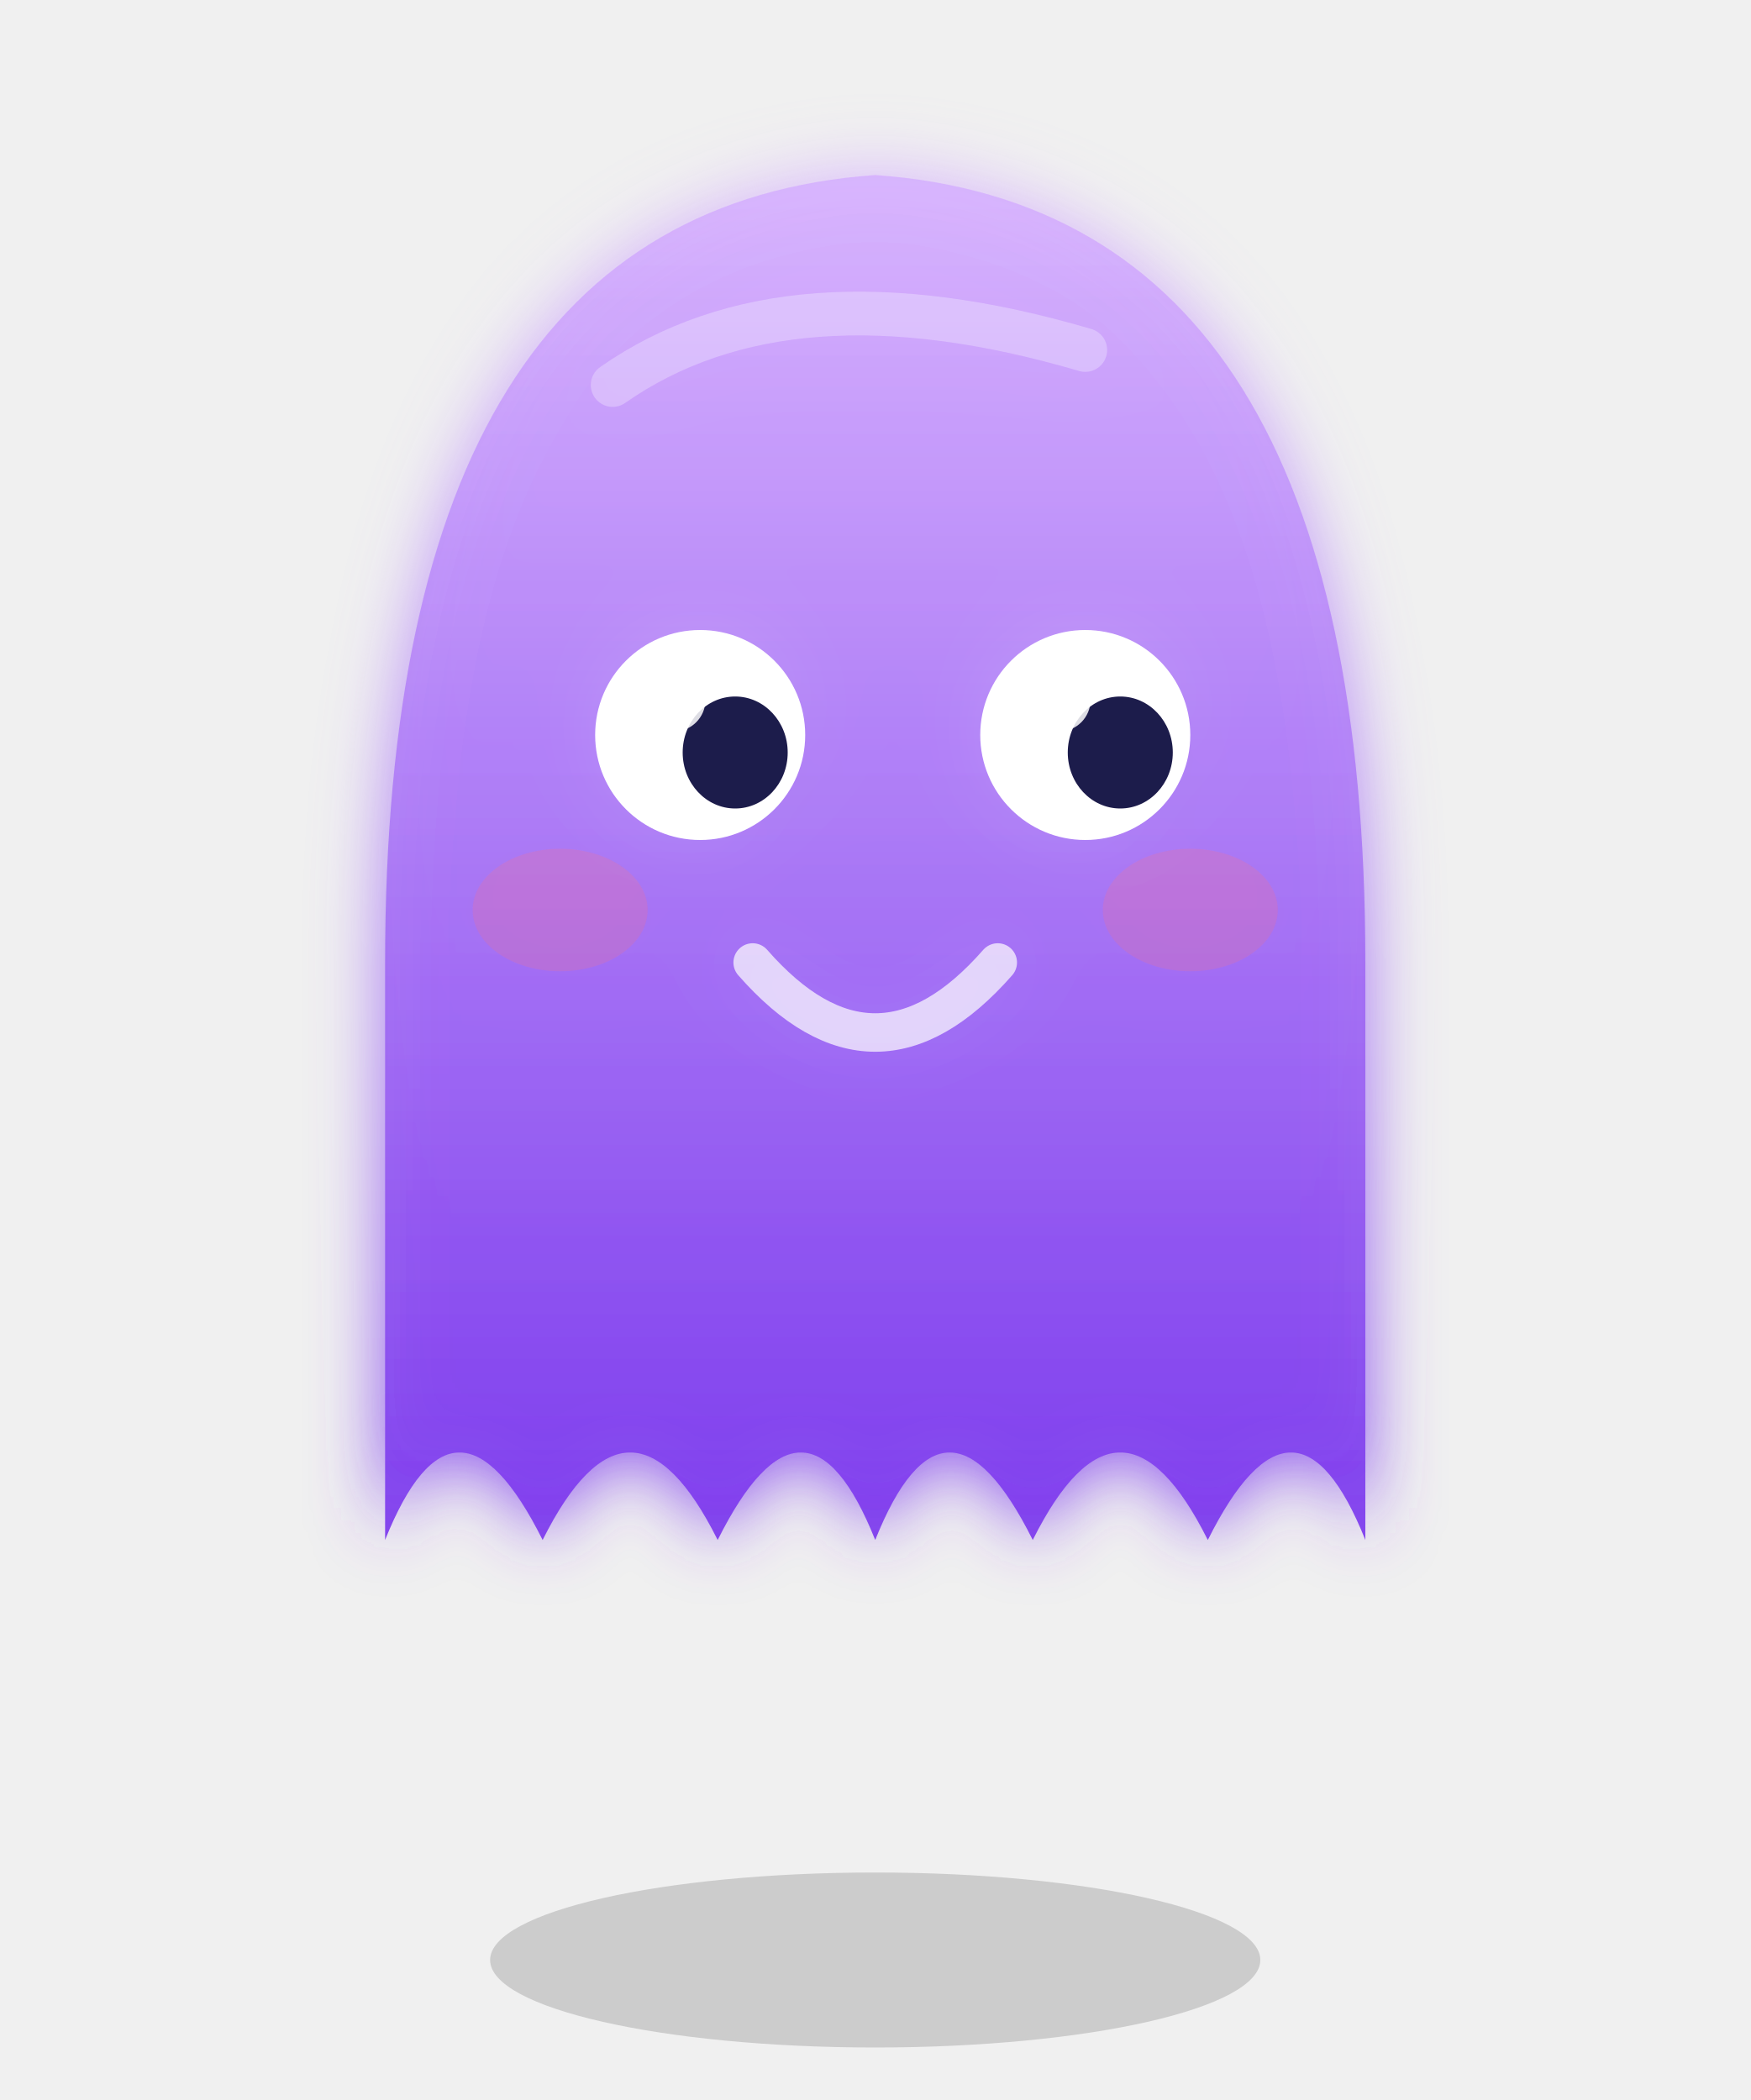
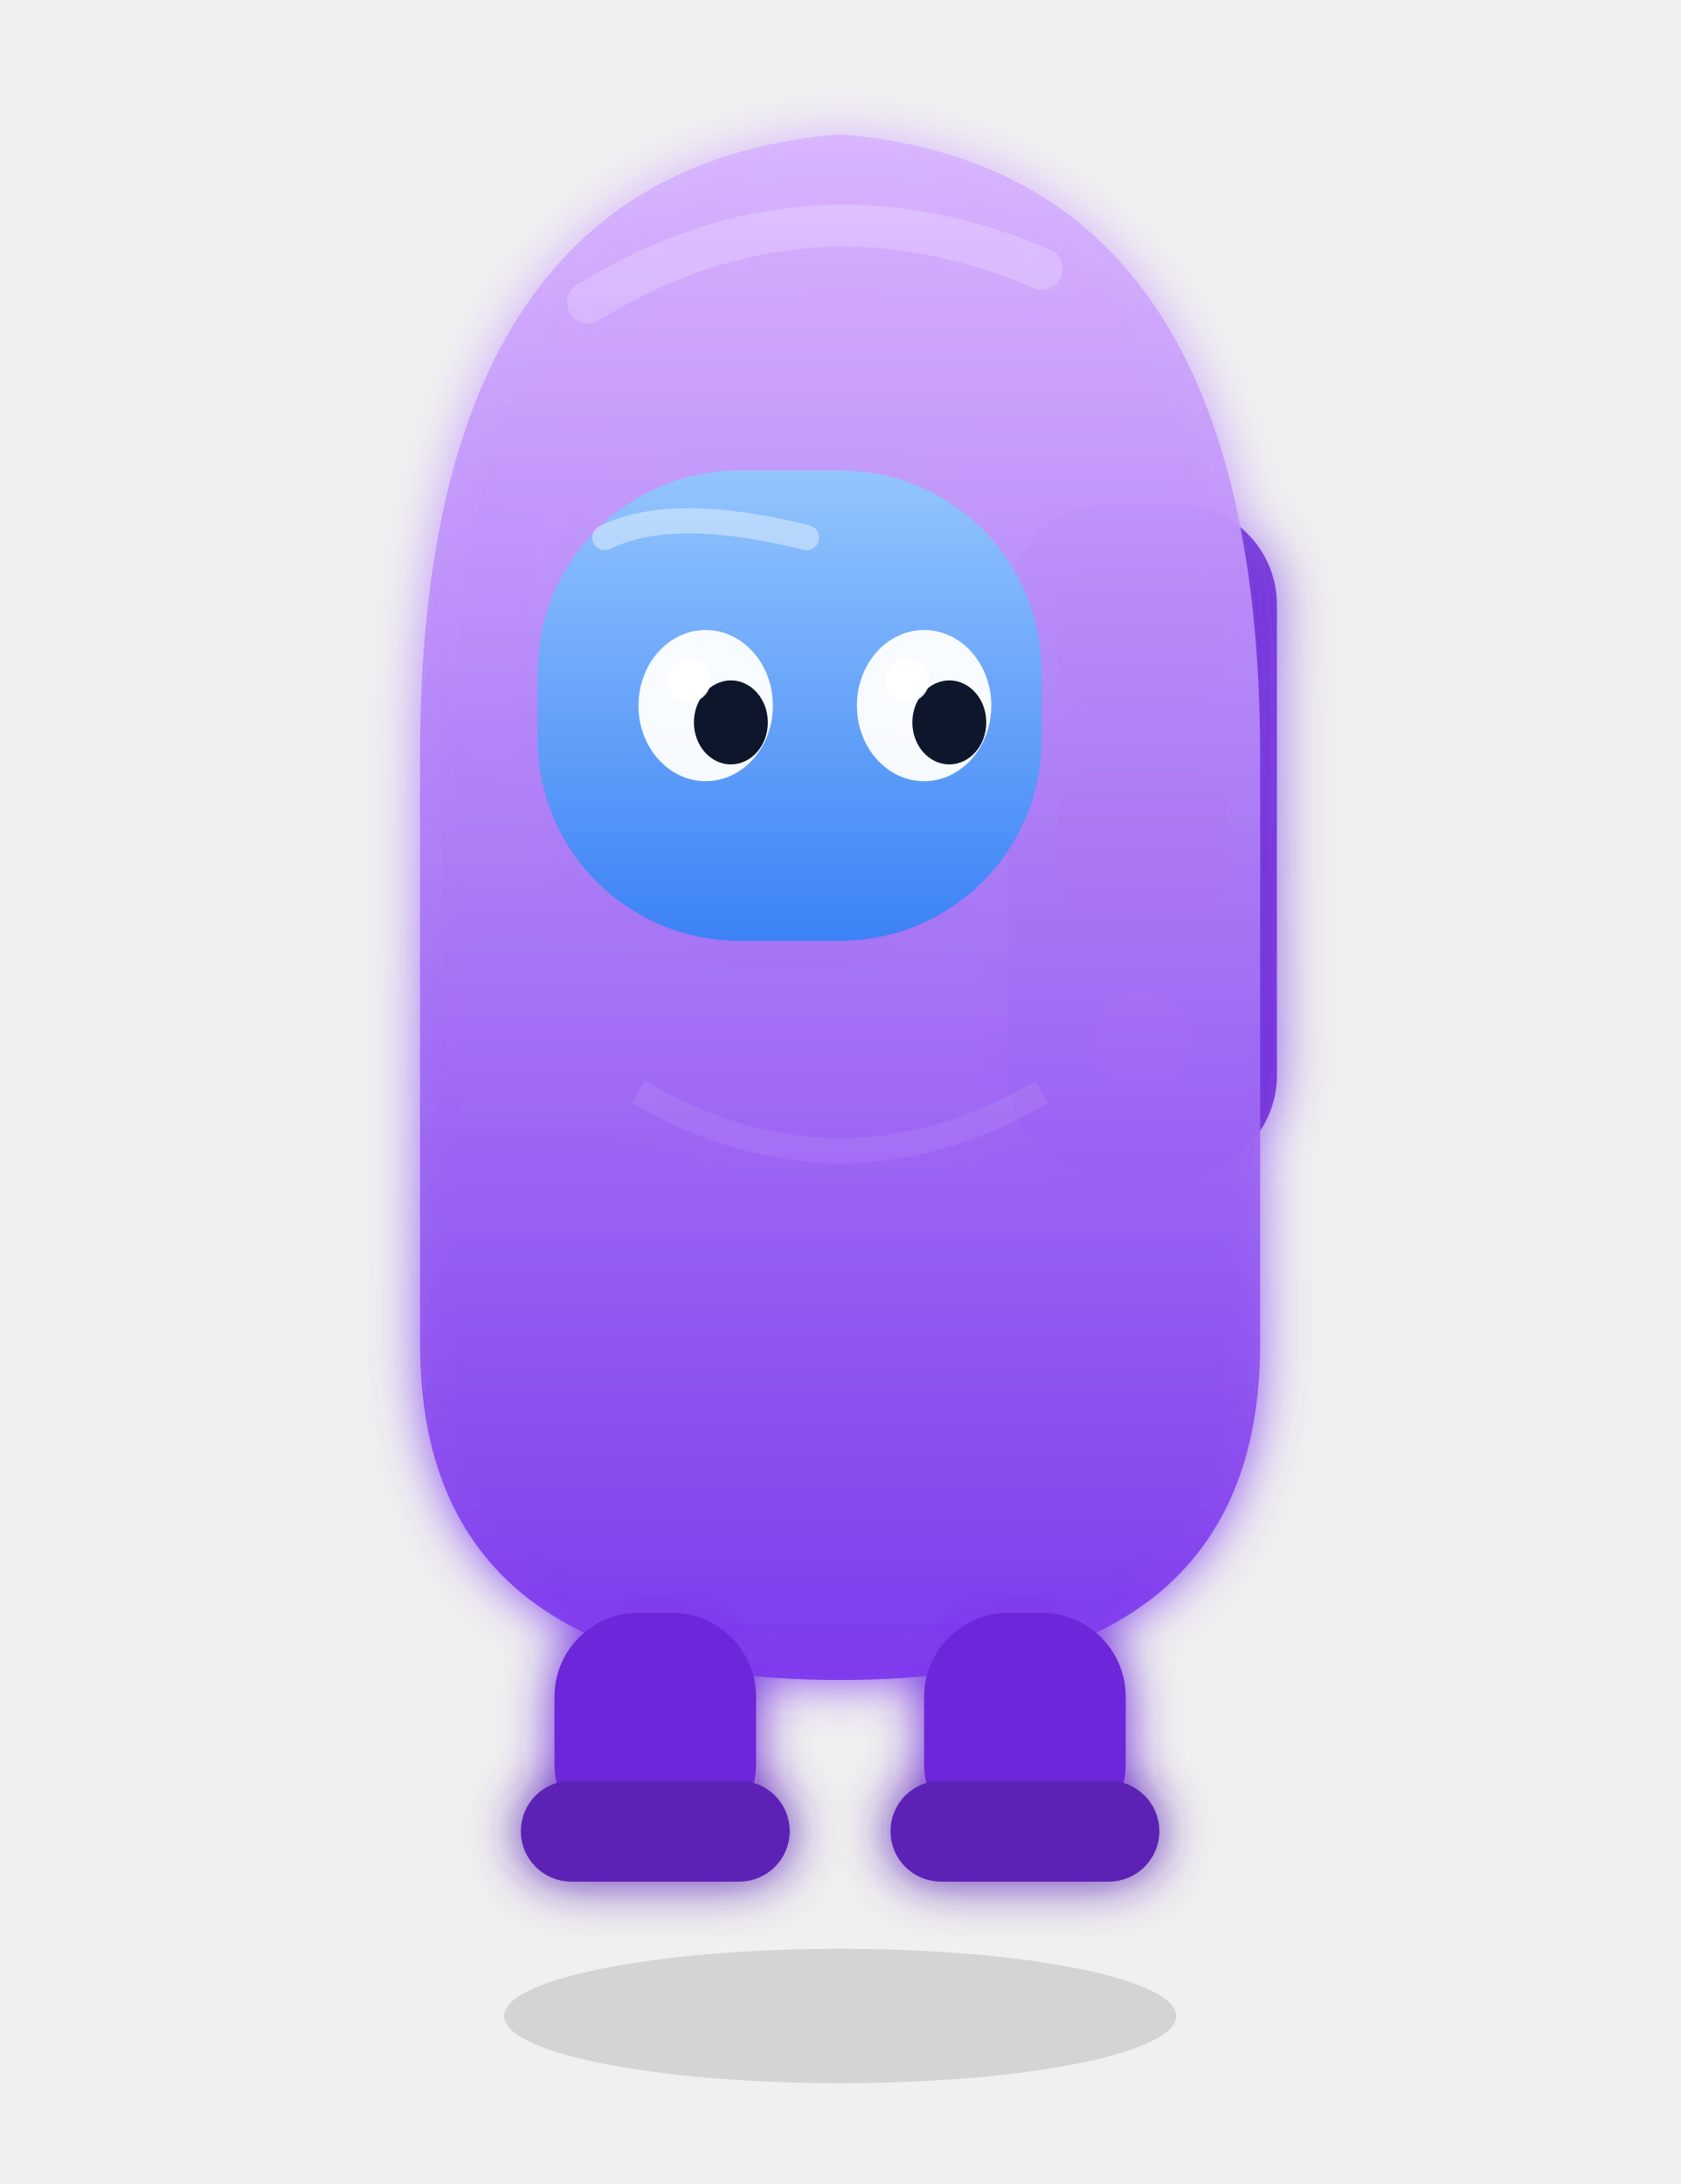
- <svg xmlns="http://www.w3.org/2000/svg" viewBox="0 0 100 120" width="100" height="120">
+ <svg xmlns="http://www.w3.org/2000/svg" viewBox="0 0 100 130" width="100" height="130">
  <defs>
-     <linearGradient id="g" x1="0" y1="0" x2="0" y2="1">
+     <linearGradient id="bg" x1="0" y1="0" x2="0" y2="1">
      <stop offset="0%" stop-color="#d8b4fe" />
      <stop offset="100%" stop-color="#7c3aed" />
    </linearGradient>
+     <linearGradient id="visor" x1="0" y1="0" x2="0" y2="1">
+       <stop offset="0%" stop-color="#93c5fd" />
+       <stop offset="100%" stop-color="#3b82f6" />
+     </linearGradient>
    <filter id="gl">
-       <feGaussianBlur stdDeviation="2" result="b" />
+       <feGaussianBlur stdDeviation="1.5" result="b" />
      <feMerge>
        <feMergeNode in="b" />
        <feMergeNode in="SourceGraphic" />
      </feMerge>
    </filter>
  </defs>
  <style>
-     @keyframes bob{0%,100%{transform:translateY(0)}50%{transform:translateY(-8px)}}
-     @keyframes blink{0%,40%,44%,100%{ry:6}42%{ry:0.8}}
-     @keyframes shadow{0%,100%{rx:22;opacity:0.15}50%{rx:18;opacity:0.1}}
-     .b{animation:bob 2s ease-in-out infinite}
-     .el{animation:blink 3.5s ease-in-out infinite}
-     .er{animation:blink 3.5s ease-in-out infinite 0.1s}
-     .sh{animation:shadow 2s ease-in-out infinite}
+     @keyframes bob{0%,100%{transform:translateY(0)}50%{transform:translateY(-7px)}}
+     @keyframes visorGlow{0%,100%{opacity:0.85}50%{opacity:1}}
+     @keyframes legWalk{0%,100%{transform:translateY(0)}25%{transform:translateY(-2px)}75%{transform:translateY(2px)}}
+     .body{animation:bob 2.2s ease-in-out infinite}
+     .vg{animation:visorGlow 3s ease-in-out infinite}
+     .ll{animation:legWalk 1.5s ease-in-out infinite}
+     .lr{animation:legWalk 1.5s ease-in-out infinite 0.75s}
  </style>
-   <ellipse class="sh" cx="50" cy="112" rx="22" ry="5" fill="rgba(0,0,0,0.15)" />
-   <g class="b" filter="url(#gl)">
-     <path d="M22,55 Q22,12 50,10 Q78,12 78,55 L78,88 Q74,78 69,88 Q64,78 59,88 Q54,78 50,88 Q46,78 41,88 Q36,78 31,88 Q26,78 22,88 Z" fill="url(#g)" opacity="0.93" />
-     <path d="M35,22 Q45,15 62,20" fill="none" stroke="rgba(255,255,255,0.28)" stroke-width="2.5" stroke-linecap="round" />
-     <ellipse class="el" cx="40" cy="42" rx="6" ry="6" fill="#fff" />
-     <ellipse class="er" cx="62" cy="42" rx="6" ry="6" fill="#fff" />
-     <ellipse cx="42" cy="43" rx="3" ry="3.2" fill="#1e1b4b" />
-     <ellipse cx="64" cy="43" rx="3" ry="3.2" fill="#1e1b4b" />
-     <circle cx="38.5" cy="40" r="1.8" fill="rgba(255,255,255,0.85)" />
-     <circle cx="60.5" cy="40" r="1.8" fill="rgba(255,255,255,0.85)" />
-     <path d="M43,55 Q50,63 57,55" fill="none" stroke="#fff" stroke-width="2.2" stroke-linecap="round" opacity="0.7" />
-     <ellipse cx="32" cy="52" rx="5" ry="3.5" fill="rgba(251,113,133,0.22)" />
-     <ellipse cx="68" cy="52" rx="5" ry="3.5" fill="rgba(251,113,133,0.22)" />
+   <ellipse cx="50" cy="120" rx="20" ry="4" fill="rgba(0,0,0,0.12)">
+     <animate attributeName="rx" values="20;16;20" dur="2.2s" repeatCount="indefinite" />
+   </ellipse>
+   <g class="body" filter="url(#gl)">
+     <rect x="60" y="30" width="16" height="40" rx="6" fill="#6d28d9" opacity="0.85" />
+     <rect x="63" y="34" width="10" height="8" rx="2" fill="#4c1d95" opacity="0.6" />
+     <rect x="63" y="46" width="10" height="8" rx="2" fill="#4c1d95" opacity="0.6" />
+     <circle cx="68" cy="62" r="3" fill="#a78bfa" opacity="0.5" />
+     <path d="M25,45 Q25,10 50,8 Q75,10 75,45 L75,80 Q75,100 50,100 Q25,100 25,80 Z" fill="url(#bg)" opacity="0.95" />
+     <path d="M35,18 Q48,10 62,16" fill="none" stroke="rgba(255,255,255,0.2)" stroke-width="2.5" stroke-linecap="round" />
+     <path d="M38,65 Q50,72 62,65" fill="none" stroke="rgba(255,255,255,0.08)" stroke-width="1.5" />
+     <rect x="32" y="28" width="30" height="28" rx="12" fill="url(#visor)" class="vg" />
+     <path d="M36,32 Q40,30 48,32" fill="none" stroke="rgba(255,255,255,0.4)" stroke-width="1.5" stroke-linecap="round" />
+     <ellipse cx="42" cy="42" rx="4" ry="4.5" fill="#fff" opacity="0.95" />
+     <ellipse cx="55" cy="42" rx="4" ry="4.5" fill="#fff" opacity="0.95" />
+     <ellipse cx="43.5" cy="43" rx="2.2" ry="2.5" fill="#0f172a" />
+     <ellipse cx="56.5" cy="43" rx="2.2" ry="2.5" fill="#0f172a" />
+     <circle cx="41" cy="40.5" r="1.3" fill="rgba(255,255,255,0.9)" />
+     <circle cx="54" cy="40.5" r="1.3" fill="rgba(255,255,255,0.9)" />
+     <g class="ll">
+       <rect x="33" y="96" width="12" height="14" rx="5" fill="#6d28d9" />
+       <rect x="31" y="106" width="16" height="6" rx="3" fill="#5b21b6" />
+     </g>
+     <g class="lr">
+       <rect x="55" y="96" width="12" height="14" rx="5" fill="#6d28d9" />
+       <rect x="53" y="106" width="16" height="6" rx="3" fill="#5b21b6" />
+     </g>
  </g>
</svg>
